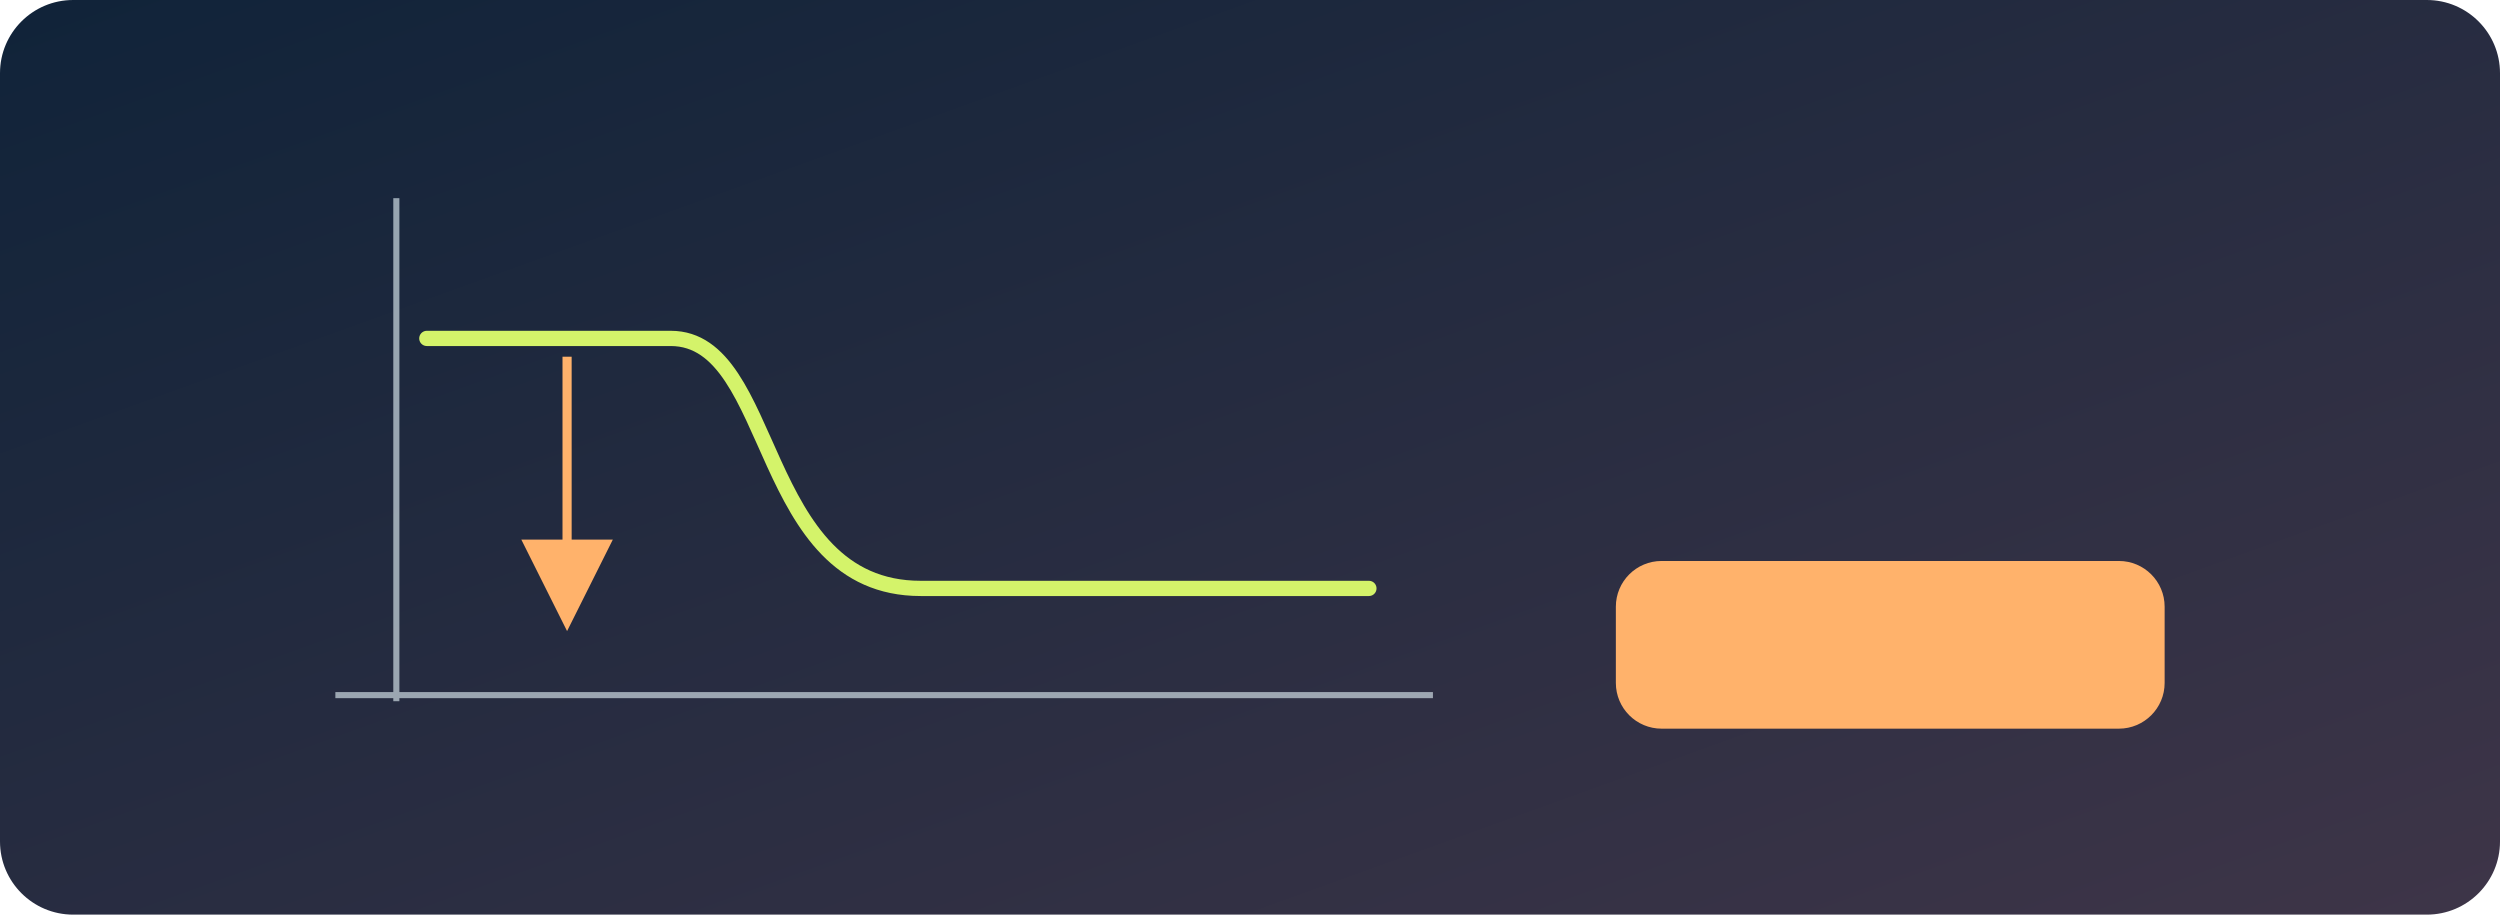
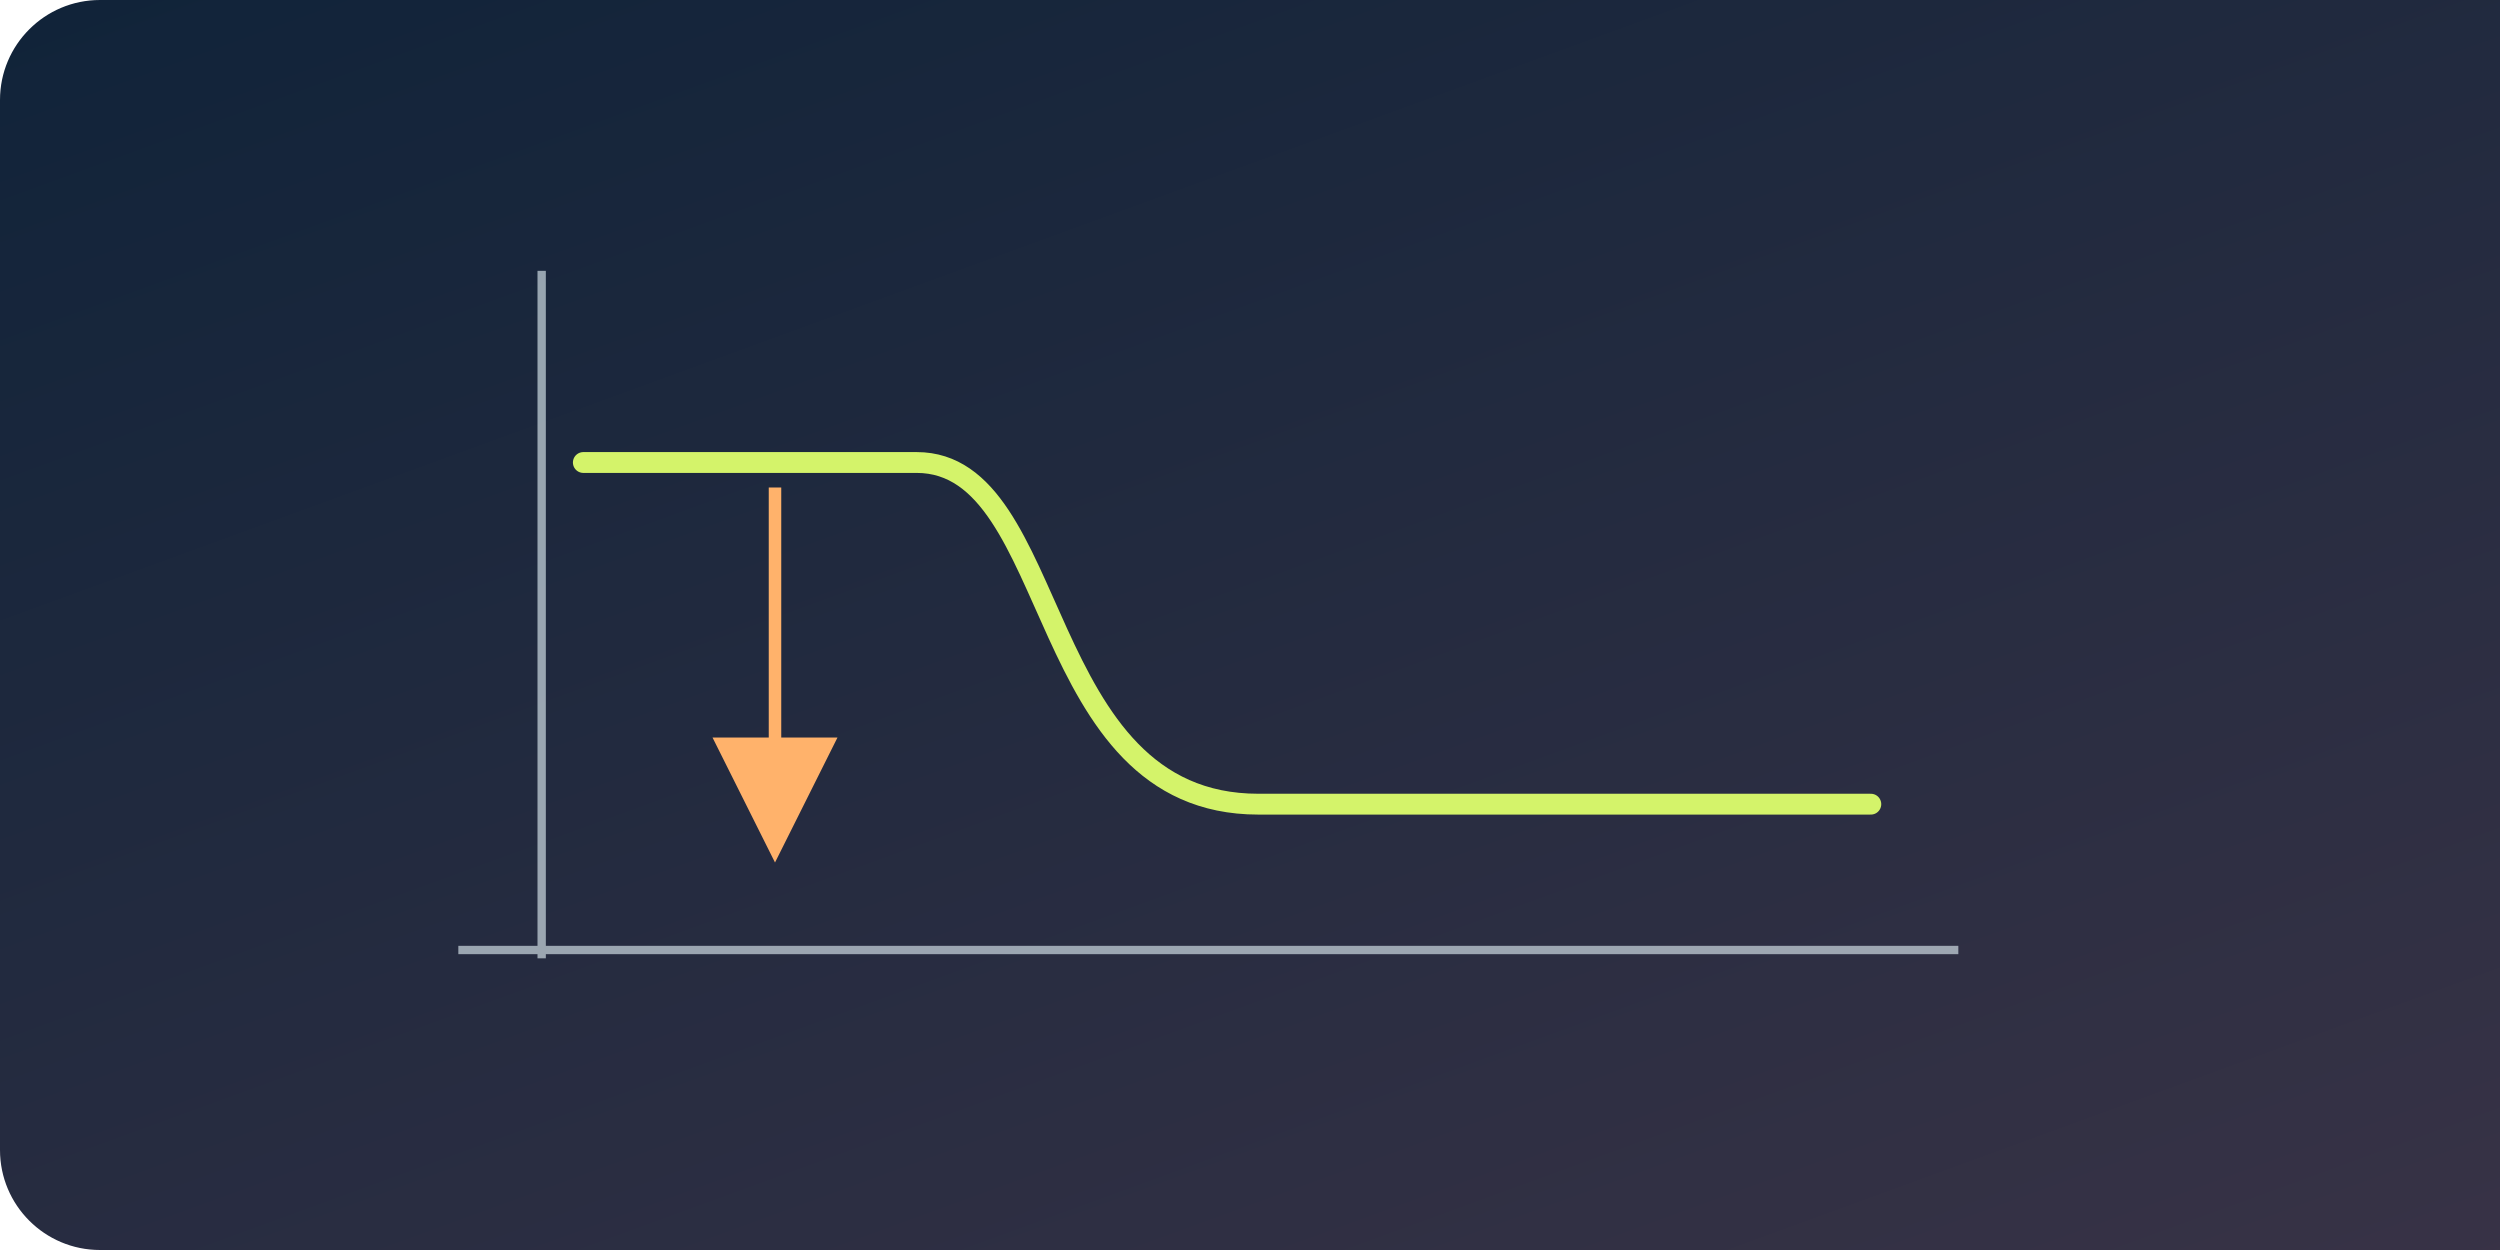
- <svg xmlns="http://www.w3.org/2000/svg" viewBox="0 0 820 300" role="img" aria-labelledby="t d">
+ <svg xmlns="http://www.w3.org/2000/svg" viewBox="0 0 600 300" role="img" aria-labelledby="t d">
  <defs>
    <linearGradient id="bg" x2="1" y2="1">
      <stop stop-color="#102339" />
      <stop offset="1" stop-color="#3e3548" />
    </linearGradient>
    <marker id="arrow" markerWidth="10" markerHeight="10" refX="5" refY="5" orient="auto">
      <path d="M0 0 10 5 0 10z" fill="#ffb26b" />
    </marker>
  </defs>
  <rect width="820" height="300" rx="24" fill="url(#bg)" />
  <path d="M110 228h360M130 230V65" fill="none" stroke="#dbe8ee" stroke-opacity=".65" stroke-width="2" />
  <path d="M140 111h80c35 0 28 82 82 82h147" fill="none" stroke="#d4f36a" stroke-width="5" stroke-linecap="round" />
  <path d="M186 117V192" stroke="#ffb26b" stroke-width="3" marker-end="url(#arrow)" />
-   <rect x="530" y="184" width="180" height="55" rx="15" fill="#ffb26b" />
</svg>
